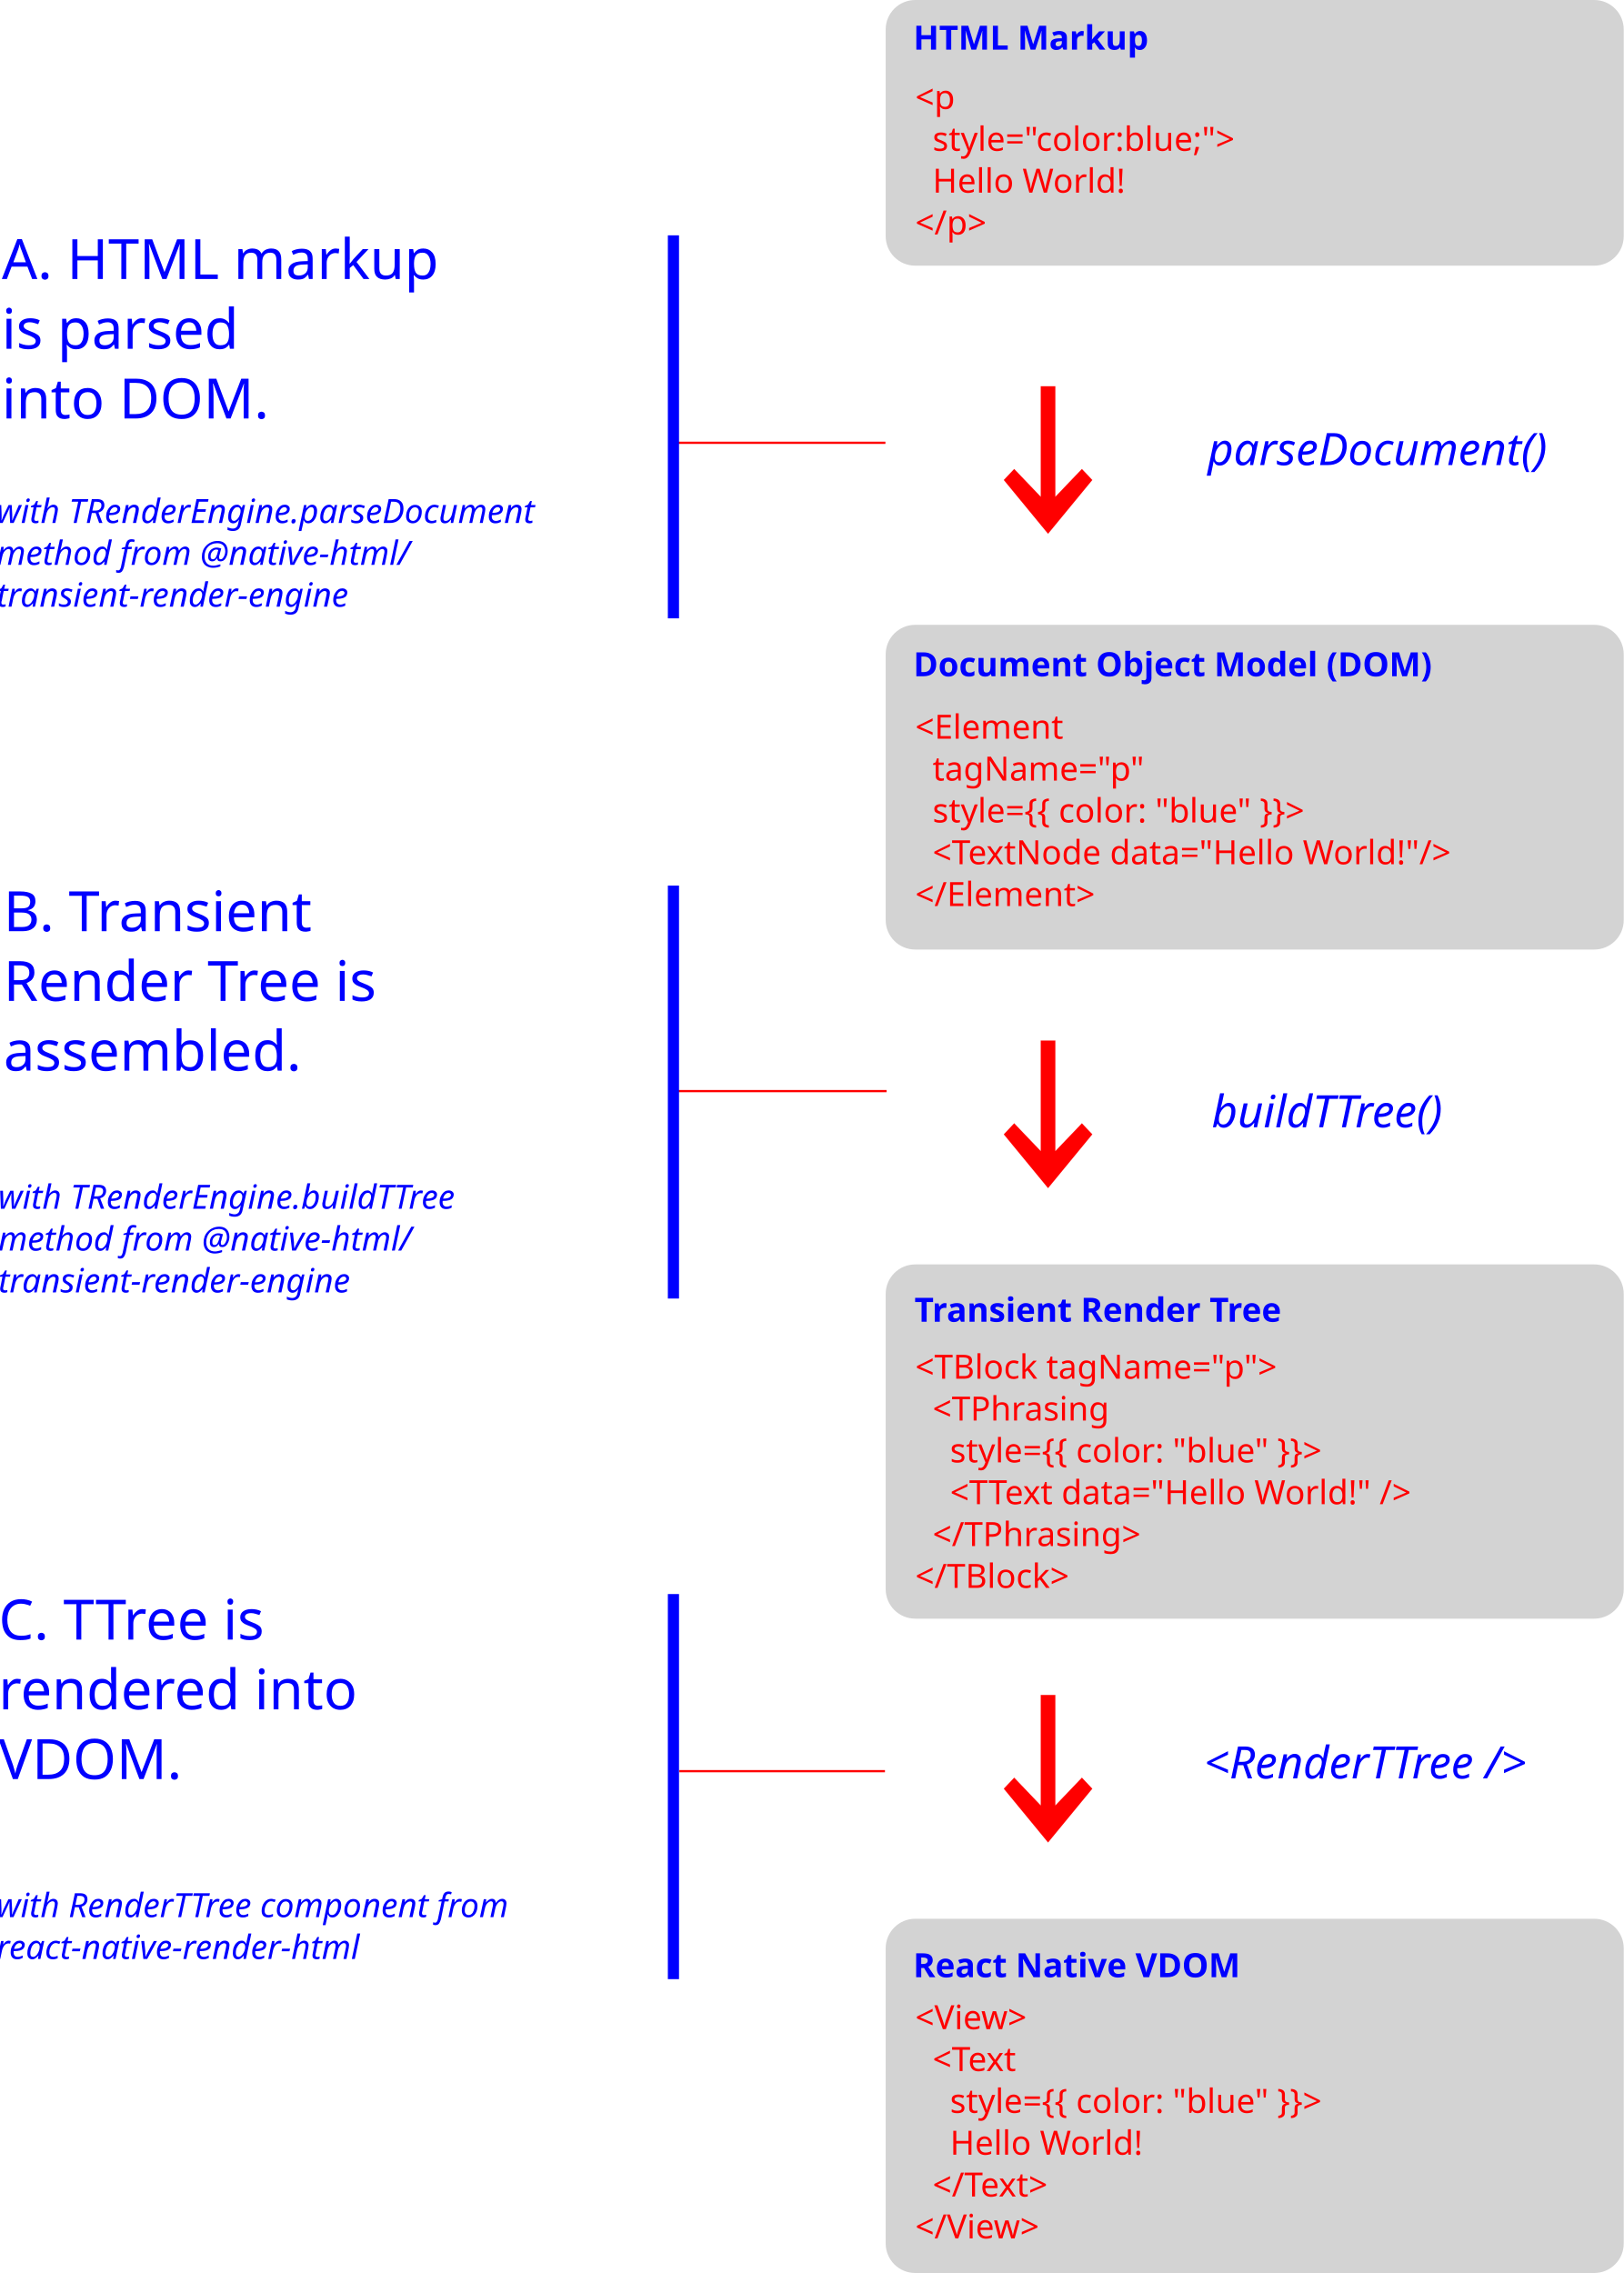
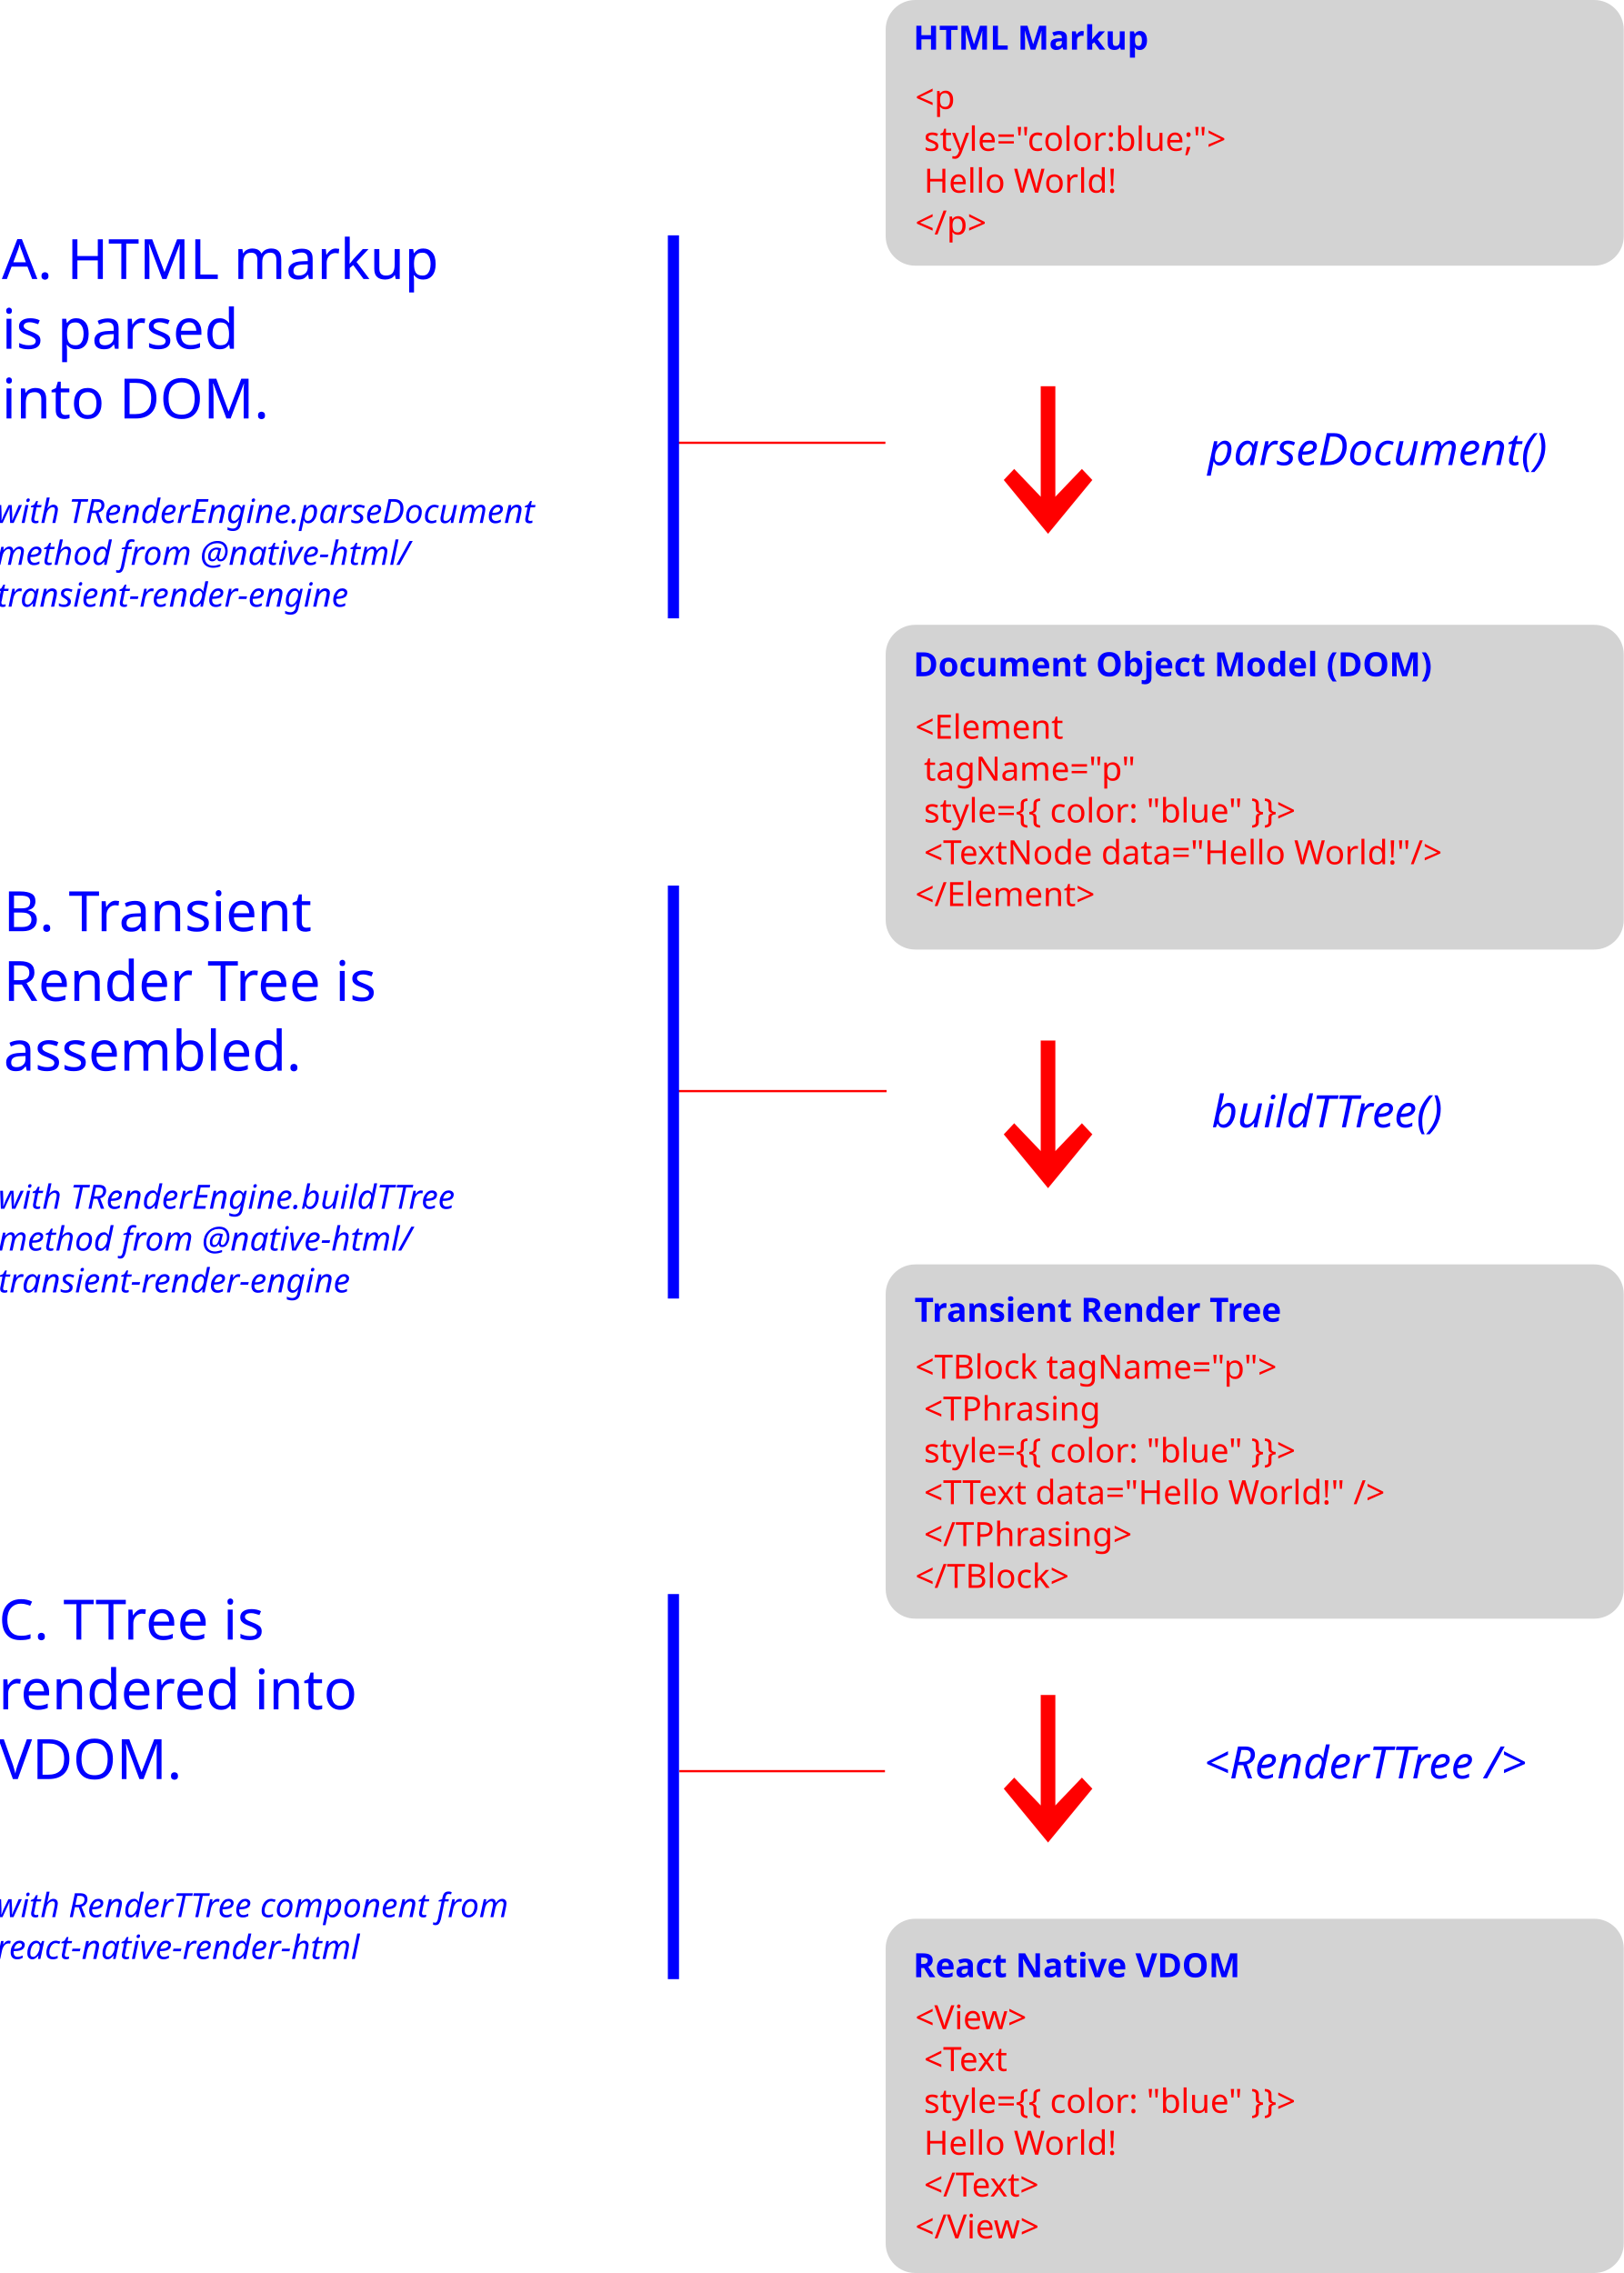
- <svg xmlns="http://www.w3.org/2000/svg" xmlns:xlink="http://www.w3.org/1999/xlink" width="550" height="770" viewBox="0 0 145.521 203.729" version="1.1" id="svg8">
-   <defs id="defs86" />
-   <style id="style14" type="text/css">.link { fill:none;    stroke:red;    stroke-width:0.2px; }
- text { fill: blue;   font-family:'Fira Code'; }
- .step { font-size:5px; }
- .delimiter { stroke:blue;    stroke-width:1px; }
- .transition-title { font-style:italic;    font-size:4px;    fill:blue; }
- .transition { font-style:italic;    font-size:3px; }
- .arrow { fill:red;    stroke:red;    stroke-width:0.2px; }
- .code { fill:red;    font-size:3.0px; }
- .box-title { font-weight:bold;    font-size:3px; }
- .box { 
-     fill:lightgray;
-     fill-opacity:1;
- }
- </style>
+ <svg xmlns="http://www.w3.org/2000/svg" xmlns:xlink="http://www.w3.org/1999/xlink" id="svg8" width="550" height="770" version="1.1" viewBox="0 0 145.521 203.729">
+   <style id="style14" type="text/css">.link{fill:none;stroke:red;stroke-width:.2px}text{fill:#00f;font-family:'Fira Code'}.step{font-size:5px}.delimiter{stroke:#00f;stroke-width:1px}.transition-title{font-style:italic;font-size:4px;fill:#00f}.transition{font-style:italic;font-size:3px}.arrow{fill:red;stroke:red;stroke-width:.2px}.code{fill:red;font-size:3px}.box-title{font-weight:700;font-size:3px}.box{fill:#d3d3d3;fill-opacity:1}</style>
  <g id="layer1" transform="translate(-70.1282,-33.44177)">
    <g id="g187" transform="translate(-26.45834,3.086811)">
-       <rect id="rect116-6" width="66.146" height="29.104" x="175.962" y="86.358" class="box" ry="2.646" style="fill:#d3d3d3;fill-opacity:1;stroke:#ff0000;stroke-width:0" />
-       <text xml:space="preserve" x="178.447" y="90.969" id="text38" class="box-title">
+       <rect id="rect116-6" width="66.146" height="29.104" x="175.962" y="86.358" class="box" ry="2.646" style="fill:#d3d3d3;fill-opacity:1;stroke:red;stroke-width:0" />
+       <text id="text38" x="178.447" y="90.969" class="box-title" xml:space="preserve">
        <tspan id="tspan36" x="178.447" y="90.969">Document Object Model (DOM)</tspan>
      </text>
-       <text xml:space="preserve" x="178.607" y="96.568" id="text933" class="code">
+       <text id="text933" x="178.607" y="96.568" class="code" xml:space="preserve">
        <tspan id="tspan931" x="178.607" y="96.568">&lt;Element</tspan>
-         <tspan x="178.607" y="100.318" id="tspan2919">  tagName="p"</tspan>
-         <tspan x="178.607" y="104.068" id="tspan2917">  style={{ color: "blue" }}&gt;</tspan>
-         <tspan x="178.607" y="107.818" id="tspan935">  &lt;TextNode data="Hello World!"/&gt;</tspan>
-         <tspan x="178.607" y="111.568" id="tspan937">&lt;/Element&gt;</tspan>
+         <tspan id="tspan2919" x="178.607" y="100.318"> tagName="p"</tspan>
+         <tspan id="tspan2917" x="178.607" y="104.068"> style={{ color: "blue" }}&gt;</tspan>
+         <tspan id="tspan935" x="178.607" y="107.818"> &lt;TextNode data="Hello World!"/&gt;</tspan>
+         <tspan id="tspan937" x="178.607" y="111.568">&lt;/Element&gt;</tspan>
      </text>
    </g>
    <g id="g199" transform="translate(-26.45834,-13.67013)">
-       <rect id="rect116-6-7" width="66.146" height="31.75" x="175.962" y="160.442" class="box" ry="2.646" style="fill:#d3d3d3;fill-opacity:1;stroke:#ff0000;stroke-width:0" />
-       <text xml:space="preserve" x="178.538" y="165.577" id="text38-6" class="box-title">
+       <rect id="rect116-6-7" width="66.146" height="31.75" x="175.962" y="160.442" class="box" ry="2.646" style="fill:#d3d3d3;fill-opacity:1;stroke:red;stroke-width:0" />
+       <text id="text38-6" x="178.538" y="165.577" class="box-title" xml:space="preserve">
        <tspan id="tspan36-7" x="178.538" y="165.577">Transient Render Tree</tspan>
      </text>
-       <text xml:space="preserve" x="178.607" y="170.684" id="text933-6" class="code">
+       <text id="text933-6" x="178.607" y="170.684" class="code" xml:space="preserve">
        <tspan id="tspan931-2" x="178.607" y="170.684">&lt;TBlock tagName="p"&gt;</tspan>
-         <tspan x="178.607" y="174.434" id="tspan935-9">  &lt;TPhrasing</tspan>
-         <tspan x="178.607" y="178.184" id="tspan2923">    style={{ color: "blue" }}&gt;</tspan>
-         <tspan x="178.607" y="181.934" id="tspan973">    &lt;TText data="Hello World!" /&gt;</tspan>
-         <tspan x="178.607" y="185.684" id="tspan971">  &lt;/TPhrasing&gt;</tspan>
-         <tspan x="178.607" y="189.434" id="tspan937-1">&lt;/TBlock&gt;</tspan>
+         <tspan id="tspan935-9" x="178.607" y="174.434"> &lt;TPhrasing</tspan>
+         <tspan id="tspan2923" x="178.607" y="178.184"> style={{ color: "blue" }}&gt;</tspan>
+         <tspan id="tspan973" x="178.607" y="181.934"> &lt;TText data="Hello World!" /&gt;</tspan>
+         <tspan id="tspan971" x="178.607" y="185.684"> &lt;/TPhrasing&gt;</tspan>
+         <tspan id="tspan937-1" x="178.607" y="189.434">&lt;/TBlock&gt;</tspan>
      </text>
    </g>
    <g id="g211" transform="translate(-26.45834,-31.75)">
-       <rect id="rect116-6-7-5" width="66.146" height="31.75" x="175.962" y="237.171" class="box" ry="2.646" style="fill:#d3d3d3;fill-opacity:1;stroke:#ff0000;stroke-width:0" />
-       <text xml:space="preserve" x="178.429" y="242.41" id="text38-6-3" class="box-title">
+       <rect id="rect116-6-7-5" width="66.146" height="31.75" x="175.962" y="237.171" class="box" ry="2.646" style="fill:#d3d3d3;fill-opacity:1;stroke:red;stroke-width:0" />
+       <text id="text38-6-3" x="178.429" y="242.41" class="box-title" xml:space="preserve">
        <tspan id="tspan36-7-5" x="178.429" y="242.41">React Native VDOM</tspan>
      </text>
-       <text xml:space="preserve" x="178.607" y="247.068" id="text933-6-2" class="code" style="stroke-width:1">
-         <tspan id="tspan931-2-7" x="178.607" y="247.068" style="stroke-width:0.265">&lt;View&gt;</tspan>
-         <tspan x="178.607" y="250.818" style="stroke-width:0.265" id="tspan973-9">  &lt;Text</tspan>
-         <tspan x="178.607" y="254.568" style="stroke-width:0.265" id="tspan2921">    style={{ color: "blue" }}&gt;</tspan>
-         <tspan x="178.607" y="258.318" style="stroke-width:0.265" id="tspan1015">    Hello World!</tspan>
-         <tspan x="178.607" y="262.068" style="stroke-width:0.265" id="tspan971-3">  &lt;/Text&gt;</tspan>
-         <tspan x="178.607" y="265.818" style="stroke-width:0.265" id="tspan937-1-6">&lt;/View&gt;</tspan>
+       <text id="text933-6-2" x="178.607" y="247.068" class="code" xml:space="preserve" style="stroke-width:1">
+         <tspan id="tspan931-2-7" x="178.607" y="247.068" style="stroke-width:.265">&lt;View&gt;</tspan>
+         <tspan style="stroke-width:.265" id="tspan973-9" x="178.607" y="250.818"> &lt;Text</tspan>
+         <tspan style="stroke-width:.265" id="tspan2921" x="178.607" y="254.568"> style={{ color: "blue" }}&gt;</tspan>
+         <tspan style="stroke-width:.265" id="tspan1015" x="178.607" y="258.318"> Hello World!</tspan>
+         <tspan style="stroke-width:.265" id="tspan971-3" x="178.607" y="262.068"> &lt;/Text&gt;</tspan>
+         <tspan style="stroke-width:.265" id="tspan937-1-6" x="178.607" y="265.818">&lt;/View&gt;</tspan>
      </text>
    </g>
    <g id="g122" transform="translate(-26.45834)">
-       <rect id="rect116" width="66.146" height="23.812" x="175.962" y="33.442" class="box" ry="2.646" />
-       <text xml:space="preserve" x="178.447" y="37.892" id="text38-9" class="box-title">
+       <rect id="rect116" width="66.146" height="23.813" x="175.962" y="33.442" class="box" ry="2.646" />
+       <text id="text38-9" x="178.447" y="37.892" class="box-title" xml:space="preserve">
        <tspan id="tspan36-2" x="178.447" y="37.892">HTML Markup</tspan>
      </text>
-       <text xml:space="preserve" x="178.607" y="43.207" id="text933-2" class="code">
+       <text id="text933-2" x="178.607" y="43.207" class="code" xml:space="preserve">
        <tspan id="tspan931-3" x="178.607" y="43.207">&lt;p</tspan>
-         <tspan x="178.607" y="46.957" id="tspan2915">  style="color:blue;"&gt;</tspan>
-         <tspan x="178.607" y="50.707" id="tspan935-7">  Hello World!</tspan>
-         <tspan x="178.607" y="54.457" id="tspan937-5">&lt;/p&gt;</tspan>
+         <tspan id="tspan2915" x="178.607" y="46.957"> style="color:blue;"&gt;</tspan>
+         <tspan id="tspan935-7" x="178.607" y="50.707"> Hello World!</tspan>
+         <tspan id="tspan937-5" x="178.607" y="54.457">&lt;/p&gt;</tspan>
      </text>
    </g>
    <g id="g287" transform="translate(0,-23.69229)">
      <g id="g3226" transform="translate(-21.29299,72.71615)">
-         <text xml:space="preserve" x="91.097" y="152.5" id="text2783-9-3" class="transition">
-           <tspan id="tspan2781-7-1" x="91.097" y="152.5" />
-           <tspan x="91.097" y="156.25" id="tspan2787-3-9">with RenderTTree component from</tspan>
-           <tspan x="91.097" y="160" id="tspan3144">react-native-render-html</tspan>
+         <text id="text2783-9-3" x="91.097" y="152.5" class="transition" xml:space="preserve">
+           <tspan id="tspan2787-3-9" x="91.097" y="156.25">with RenderTTree component from</tspan>
+           <tspan id="tspan3144" x="91.097" y="160">react-native-render-html</tspan>
        </text>
-         <text xml:space="preserve" x="91.296" y="131.377" id="text3057-4-4" class="step">
-           <tspan x="91.296" y="131.377" id="tspan3099-3">C. TTree is</tspan>
-           <tspan x="91.296" y="137.627" id="tspan3138">rendered into</tspan>
-           <tspan x="91.296" y="143.877" id="tspan3140">VDOM.</tspan>
+         <text id="text3057-4-4" x="91.296" y="131.377" class="step" xml:space="preserve">
+           <tspan id="tspan3099-3" x="91.296" y="131.377">C. TTree is</tspan>
+           <tspan id="tspan3138" x="91.296" y="137.627">rendered into</tspan>
+           <tspan id="tspan3140" x="91.296" y="143.877">VDOM.</tspan>
        </text>
      </g>
-       <path d="M 130.482,200.009 V 234.525" id="path3236-6-1" class="transition-title  delimiter" />
+       <path id="path3236-6-1" d="M 130.482,200.009 V 234.525" class="transition-title delimiter" />
    </g>
-     <path d="m 130.594,131.238 h 18.992" id="path3282-7" class="link" />
+     <path id="path3282-7" d="m 130.594,131.238 h 18.992" class="link" />
    <g id="g332" transform="translate(-5.3202947e-7,0.1251344)">
      <g id="g299" transform="translate(0,-2.645833)">
-         <text xml:space="preserve" x="69.973" y="140.549" id="text2783-9-3-6" class="transition">
-           <tspan x="69.973" y="140.549" id="tspan3144-3" />
-           <tspan x="69.973" y="144.299" id="tspan250">with TRenderEngine.buildTTree</tspan>
-           <tspan x="69.973" y="148.049" id="tspan248">method from @native-html/</tspan>
-           <tspan x="69.973" y="151.799" id="tspan112">transient-render-engine</tspan>
+         <text id="text2783-9-3-6" x="69.973" y="140.549" class="transition" xml:space="preserve">
+           <tspan id="tspan250" x="69.973" y="144.299">with TRenderEngine.buildTTree</tspan>
+           <tspan id="tspan248" x="69.973" y="148.049">method from @native-html/</tspan>
+           <tspan id="tspan112" x="69.973" y="151.799">transient-render-engine</tspan>
        </text>
-         <text xml:space="preserve" x="70.445" y="119.427" id="text3057-4-4-5" class="step">
-           <tspan x="70.445" y="119.427" id="tspan3140-9">B. Transient</tspan>
-           <tspan x="70.445" y="125.677" id="tspan237">Render Tree is</tspan>
-           <tspan x="70.445" y="131.927" id="tspan239">assembled.</tspan>
+         <text id="text3057-4-4-5" x="70.445" y="119.427" class="step" xml:space="preserve">
+           <tspan id="tspan3140-9" x="70.445" y="119.427">B. Transient</tspan>
+           <tspan id="tspan237" x="70.445" y="125.677">Render Tree is</tspan>
+           <tspan id="tspan239" x="70.445" y="131.927">assembled.</tspan>
        </text>
-         <path d="m 130.482,115.337 v 37.014" id="path3236-6-1-1" class="transition-title  delimiter" />
+         <path id="path3236-6-1-1" d="m 130.482,115.337 v 37.014" class="transition-title delimiter" />
      </g>
    </g>
-     <path d="M 130.788,73.129 H 149.48" id="path3282-7-7" class="link" />
+     <path id="path3282-7-7" d="M 130.788,73.129 H 149.48" class="link" />
    <g id="g255" transform="translate(0,21.16667)">
      <g id="g3226-7" transform="translate(-24.63407,-95.603)">
-         <text xml:space="preserve" x="94.453" y="147.252" id="text2783-9-3-0" class="transition">
-           <tspan x="94.453" y="147.252" id="tspan3144-6" />
-           <tspan x="94.453" y="151.002" id="tspan109" />
-           <tspan x="94.453" y="154.752" id="tspan113">with TRenderEngine.parseDocument</tspan>
-           <tspan x="94.453" y="158.502" id="tspan115">method from @native-html/</tspan>
-           <tspan x="94.453" y="162.252" id="tspan117">transient-render-engine</tspan>
+         <text id="text2783-9-3-0" x="94.453" y="147.252" class="transition" xml:space="preserve">
+           <tspan id="tspan113" x="94.453" y="154.752">with TRenderEngine.parseDocument</tspan>
+           <tspan id="tspan115" x="94.453" y="158.502">method from @native-html/</tspan>
+           <tspan id="tspan117" x="94.453" y="162.252">transient-render-engine</tspan>
        </text>
-         <text xml:space="preserve" x="94.925" y="132.886" id="text3057-4-4-0" class="step">
-           <tspan x="94.925" y="132.886" id="tspan3140-6">A. HTML markup</tspan>
-           <tspan x="94.925" y="139.136" id="tspan337">is parsed</tspan>
-           <tspan x="94.925" y="145.386" id="tspan339">into DOM.</tspan>
+         <text id="text3057-4-4-0" x="94.925" y="132.886" class="step" xml:space="preserve">
+           <tspan id="tspan3140-6" x="94.925" y="132.886">A. HTML markup</tspan>
+           <tspan id="tspan337" x="94.925" y="139.136">is parsed</tspan>
+           <tspan id="tspan339" x="94.925" y="145.386">into DOM.</tspan>
        </text>
      </g>
-       <path d="m 130.482,33.368 v 34.33" id="path3236-6-1-18" class="transition-title  delimiter" />
+       <path id="path3236-6-1-18" d="m 130.482,33.368 v 34.33" class="transition-title delimiter" />
    </g>
    <g id="g129" transform="translate(-26.45834,0.2203879)">
      <g id="g102" transform="translate(0,18.22106)">
-         <text xml:space="preserve" x="204.828" y="56.684" id="text2791" class="transition-title">
-           <tspan x="204.828" y="56.684" id="tspan103">parseDocument()</tspan>
+         <text id="text2791" x="204.828" y="56.684" class="transition-title" xml:space="preserve">
+           <tspan id="tspan103" x="204.828" y="56.684">parseDocument()</tspan>
        </text>
        <g id="arrowBottom" transform="matrix(0.0463821,0,0,0.04666677,193.3112,52.26176)" style="stroke-width:21.494">
-           <path d="M -46.299,-56.583 V 155.786 l 51.393,-53.444 20.023,21.096 -85.433,103.207 -85.433,-103.207 20.023,-21.096 51.393,53.444 V -56.583 Z" class="arrow" id="path84" />
+           <path id="path84" d="M -46.299,-56.583 V 155.786 l 51.393,-53.444 20.023,21.096 -85.433,103.207 -85.433,-103.207 20.023,-21.096 51.393,53.444 V -56.583 Z" class="arrow" />
        </g>
      </g>
    </g>
    <g id="g135" transform="translate(-19.05001,1.070114)">
      <g id="g107" transform="translate(0,-1.172966)">
-         <text xml:space="preserve" x="197.774" y="134.582" id="text2791-6" class="transition-title">
+         <text id="text2791-6" x="197.774" y="134.582" class="transition-title" xml:space="preserve">
          <tspan id="tspan2789-1" x="197.774" y="134.582">buildTTree()</tspan>
        </text>
-         <use xlink:href="#arrowBottom" x="0" y="0" id="use87" transform="translate(-7.408334,77.19361)" width="100%" height="100%" />
+         <use id="use87" width="100%" height="100%" x="0" y="0" transform="translate(-7.408334,77.19361)" xlink:href="#arrowBottom" />
      </g>
    </g>
    <g id="g141" transform="translate(-26.45834,1.070122)">
      <g id="g112" transform="translate(0,-17.89442)">
-         <text xml:space="preserve" x="204.483" y="209.664" id="text2791-6-2" class="transition-title">
+         <text id="text2791-6-2" x="204.483" y="209.664" class="transition-title" xml:space="preserve">
          <tspan id="tspan2789-1-9" x="204.483" y="209.664">&lt;RenderTTree /&gt;</tspan>
        </text>
-         <use xlink:href="#arrowBottom" x="0" y="0" id="use88" transform="translate(0,152.5644)" width="100%" height="100%" />
+         <use id="use88" width="100%" height="100%" x="0" y="0" transform="translate(0,152.5644)" xlink:href="#arrowBottom" />
      </g>
    </g>
-     <path d="m 131.011,192.192 h 18.428" id="path3282-7-5" class="link" style="fill:none;stroke:#ff0000;stroke-width:0.2px" />
+     <path id="path3282-7-5" d="m 131.011,192.192 h 18.428" class="link" style="fill:none;stroke:red;stroke-width:.2px" />
  </g>
</svg>
